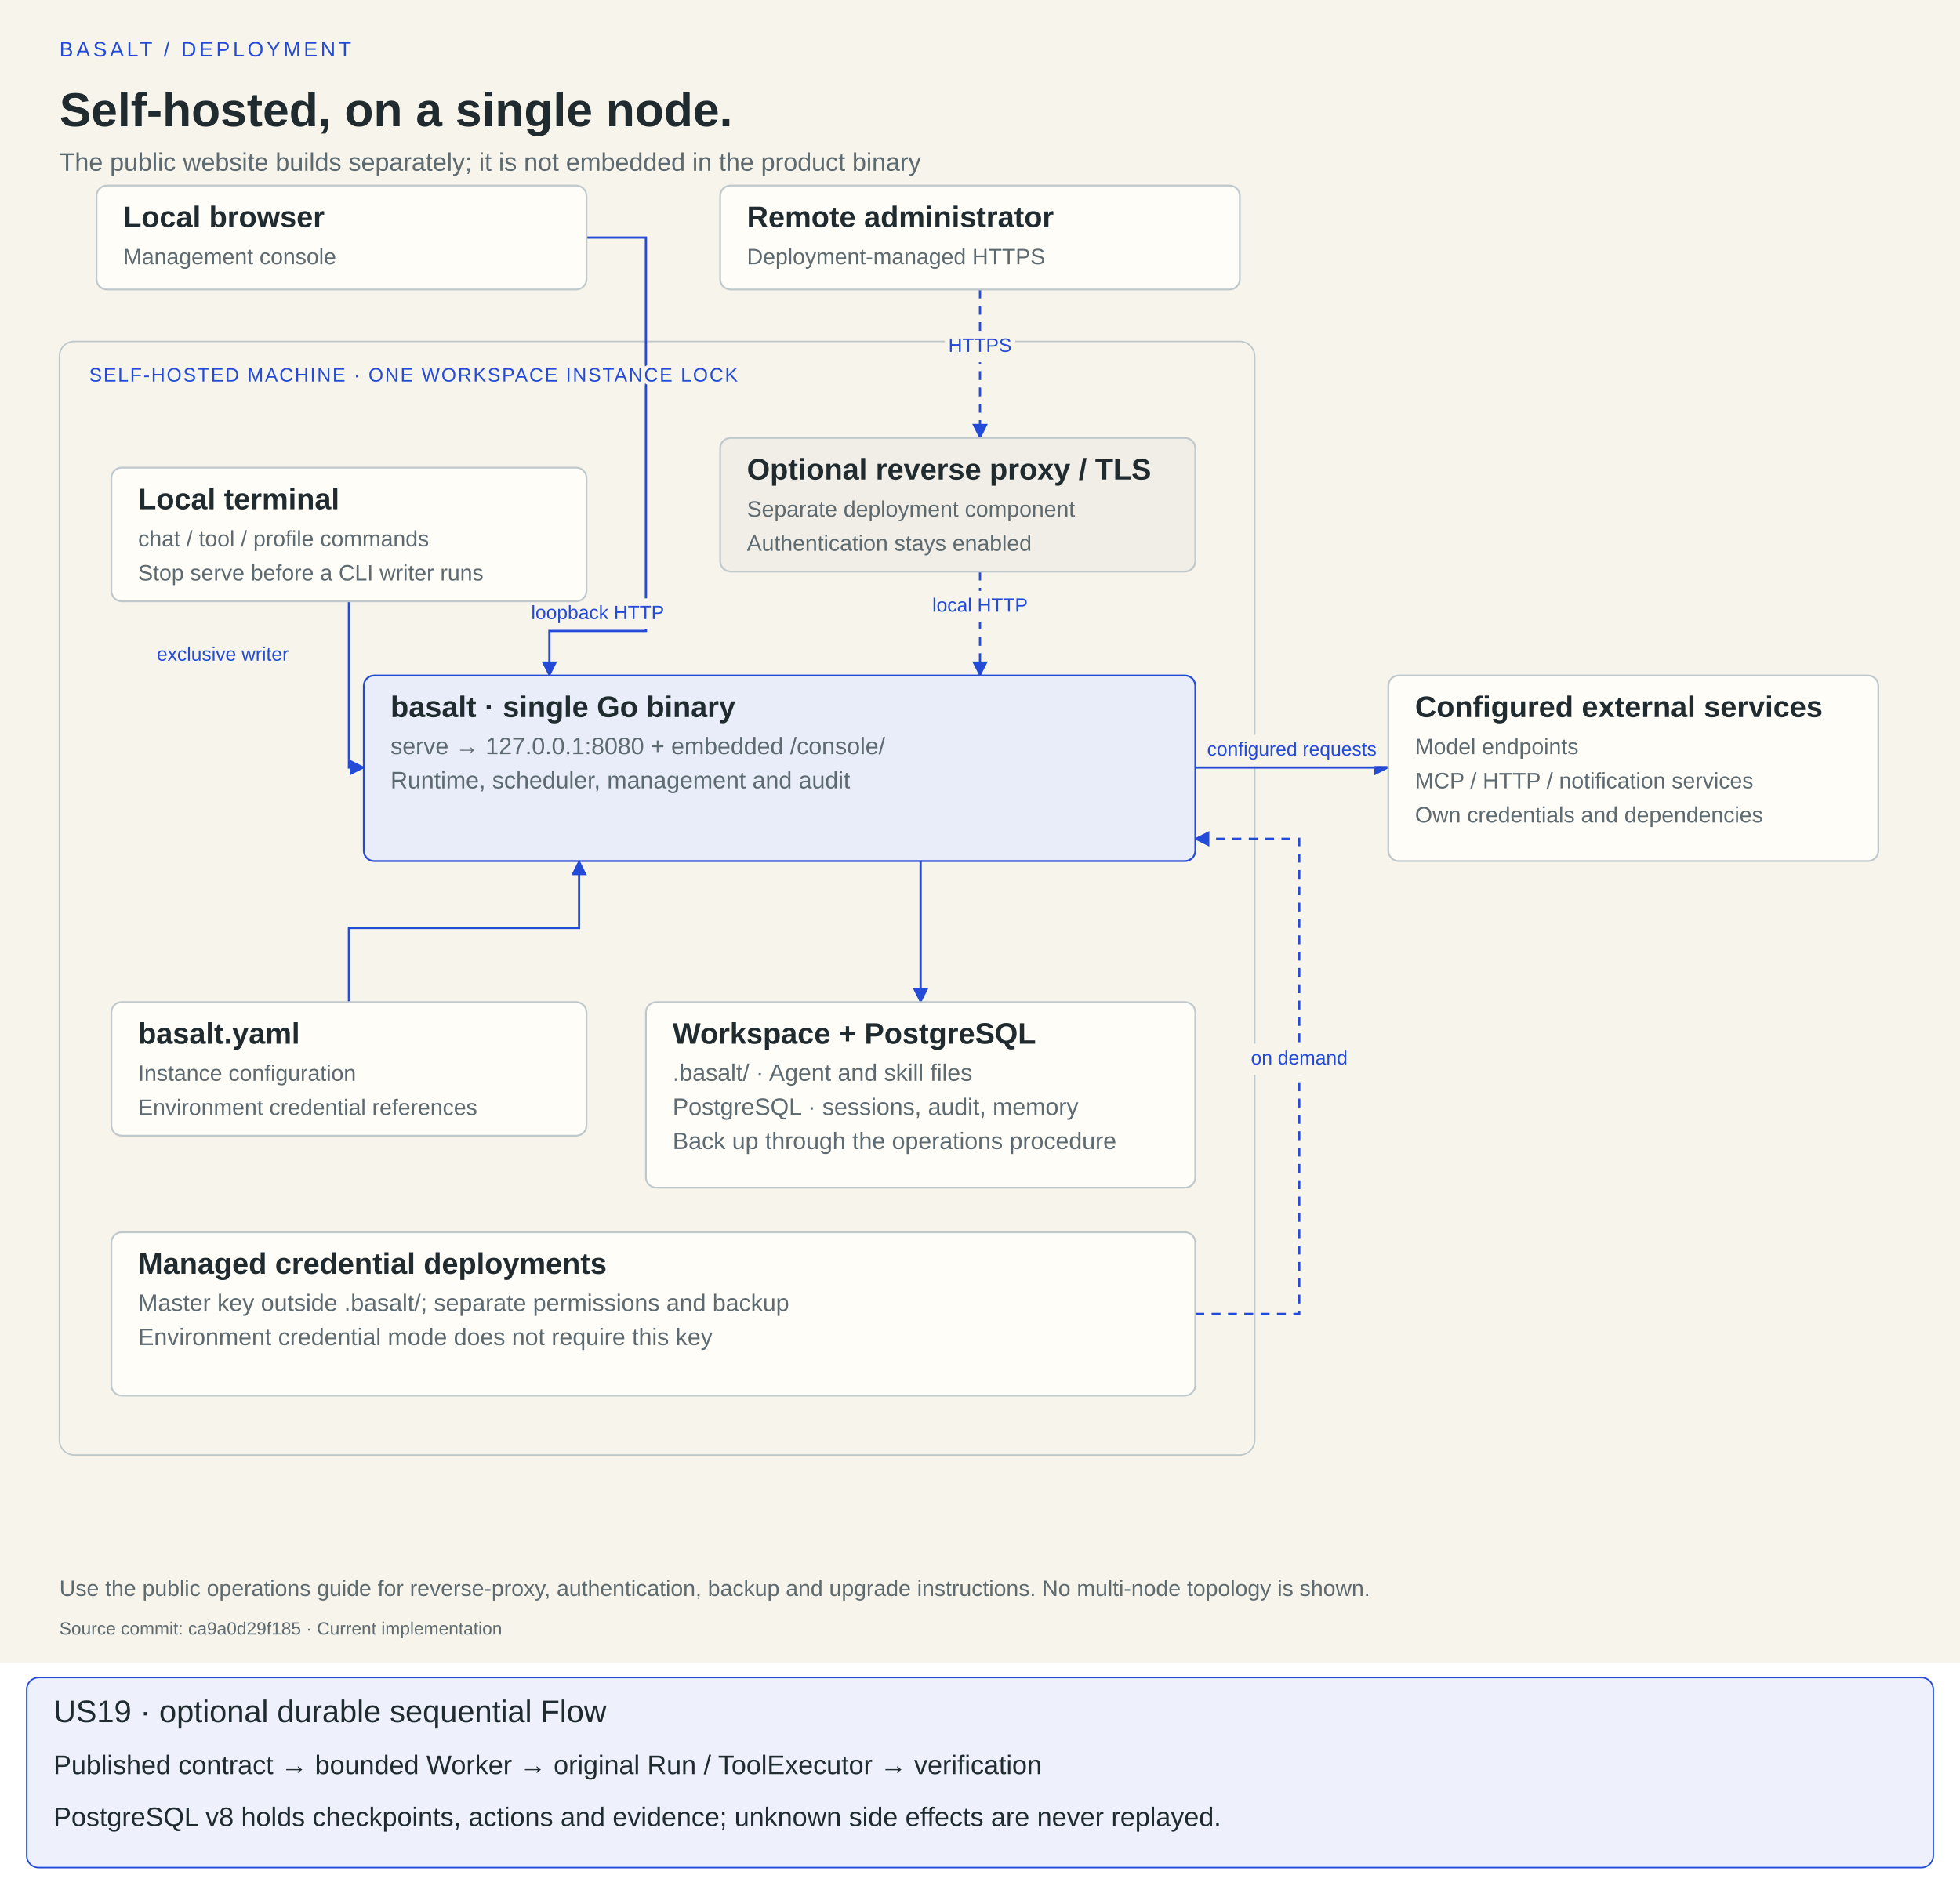
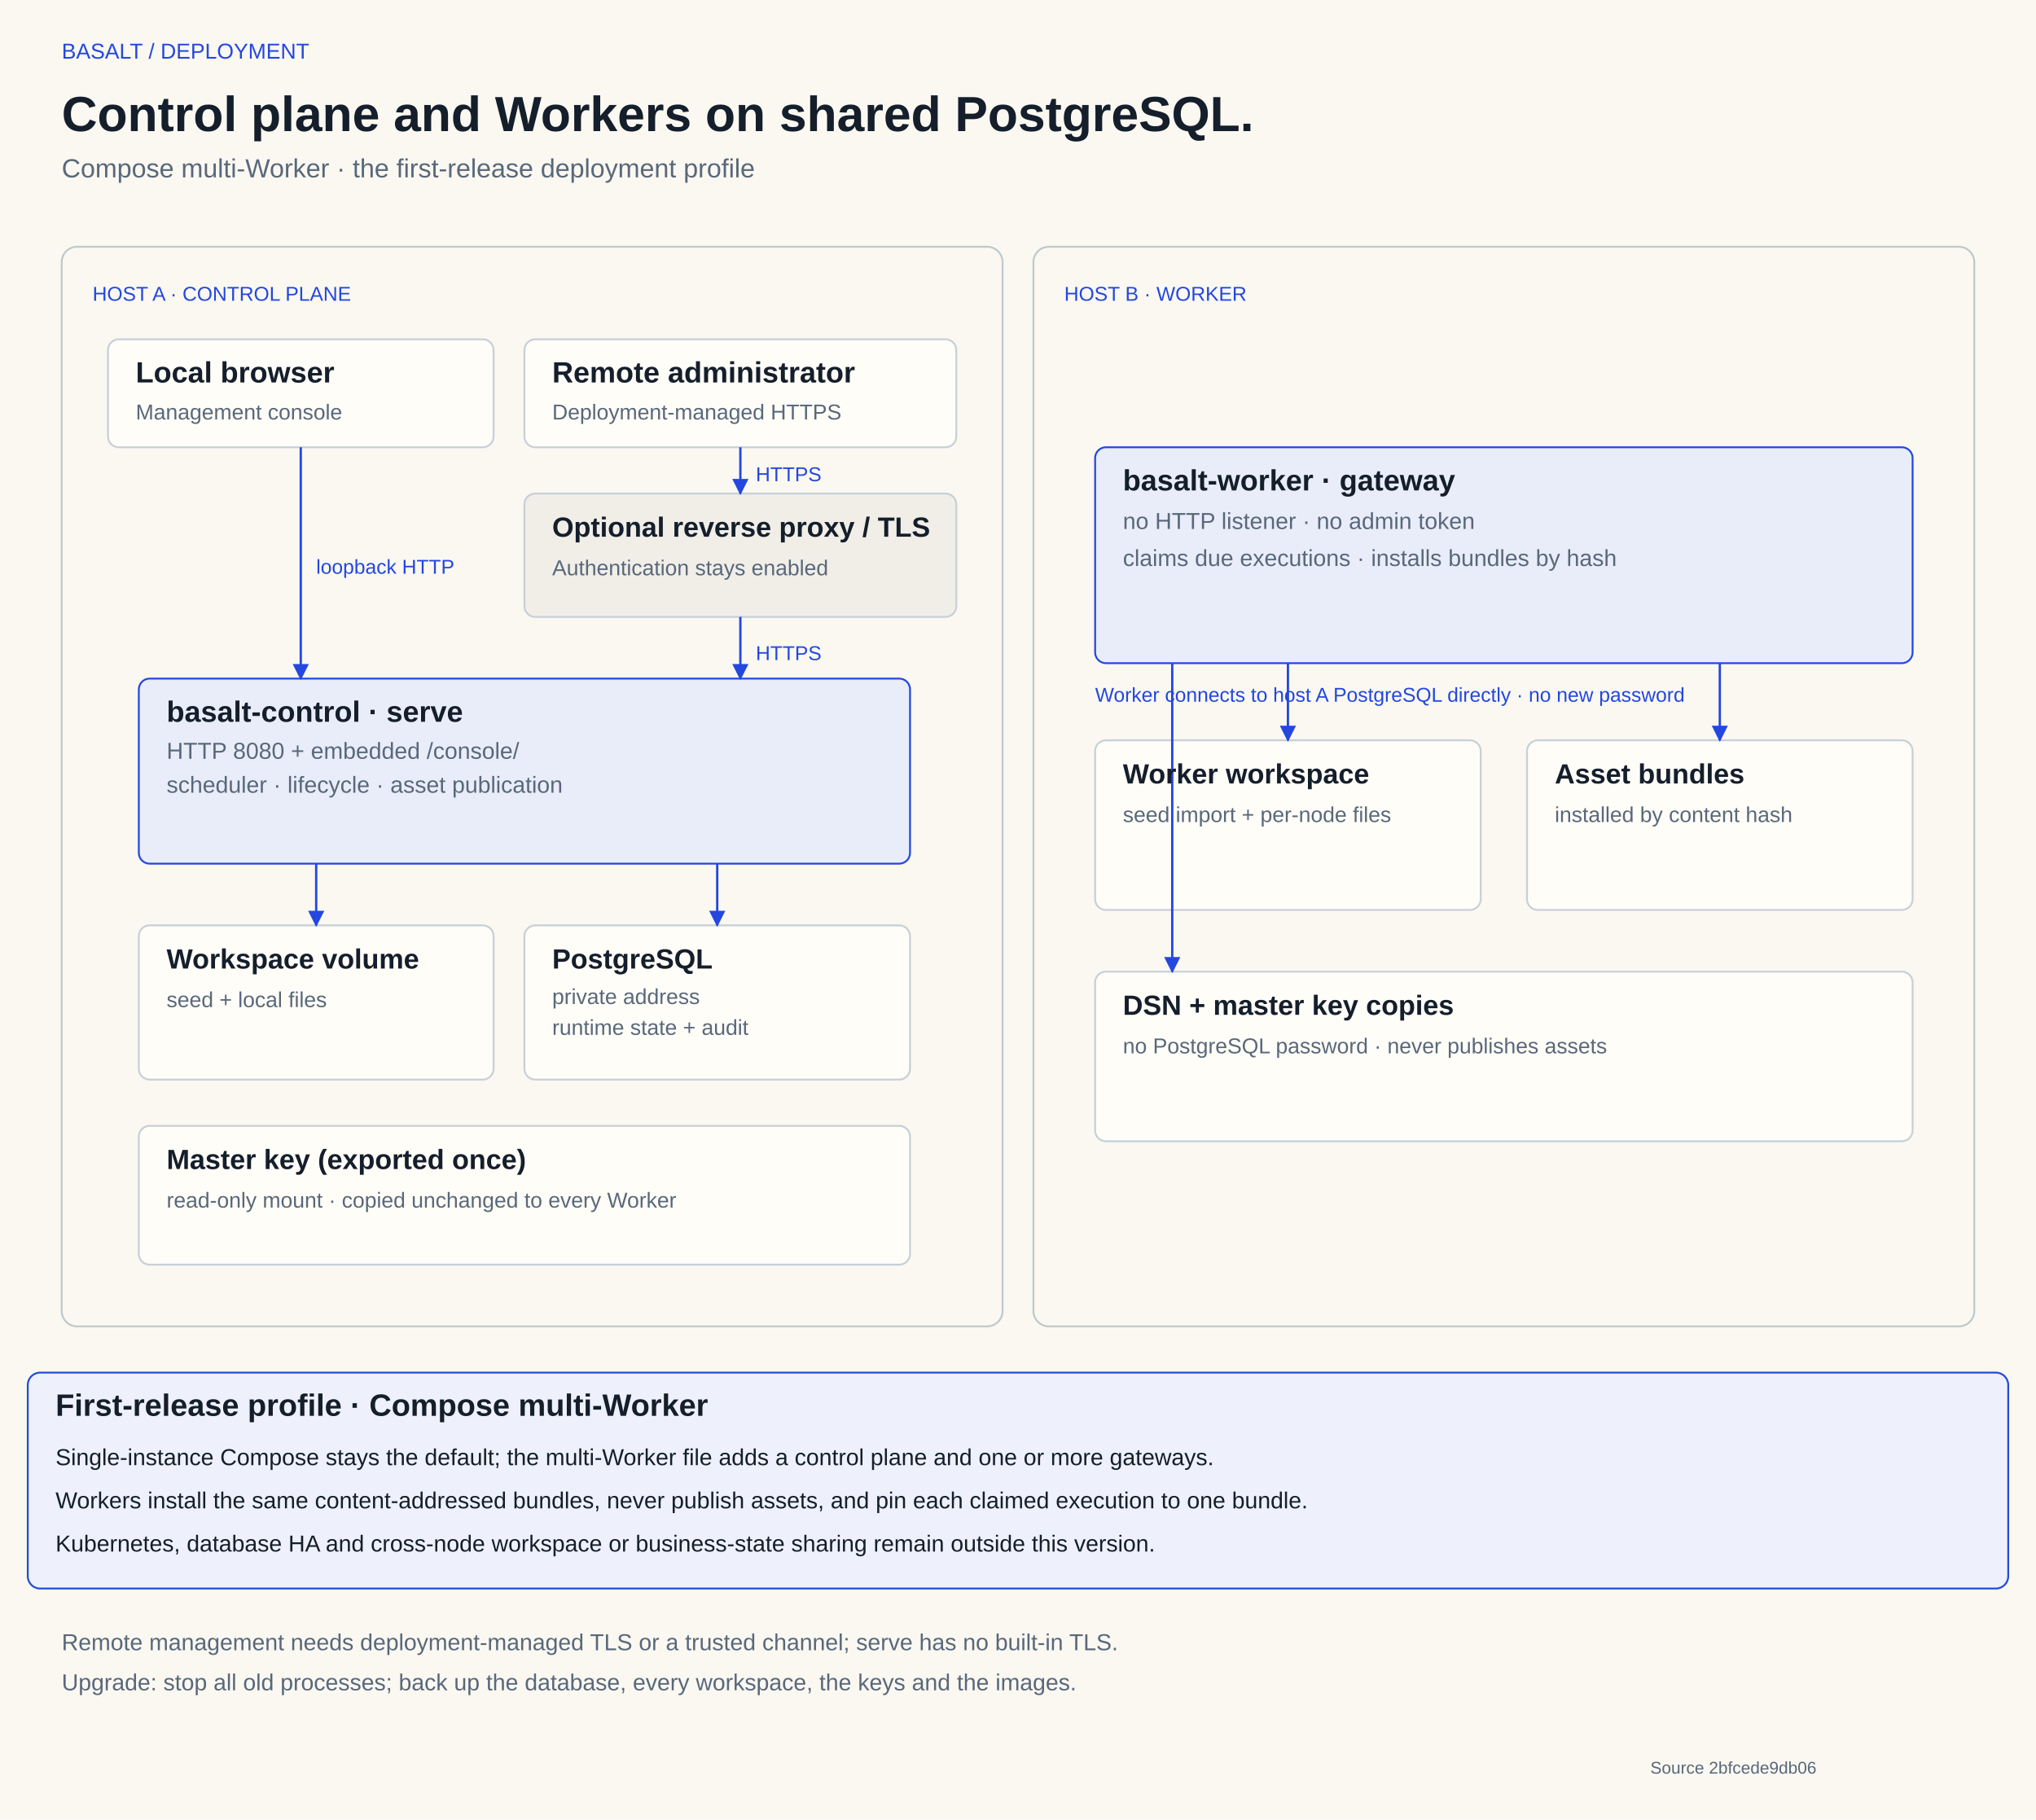
- <svg xmlns="http://www.w3.org/2000/svg" width="1320" height="1270" viewBox="0 0 1320 1270" role="img" aria-labelledby="diagram-title diagram-desc" data-diagram-id="deployment" data-source-commit="ca9a0d29f185a548b14b595e6068c52df1c3cdf4" data-working-tree-feature="US19">
+ <svg xmlns="http://www.w3.org/2000/svg" width="1320" height="1180" viewBox="0 0 1320 1180" role="img" aria-labelledby="diagram-title diagram-desc" data-diagram-id="deployment" data-source-commit="2bfcede9db06baf7cec27f1adb825a8e1ffb3969" data-working-tree-feature="US25C">
  <defs>
    <marker id="arrow" viewBox="0 0 10 10" refX="9" refY="5" markerWidth="7" markerHeight="7" orient="auto-start-reverse">
-       <path d="M0 0 L10 5 L0 10 Z" fill="#244bd8" />
+       <path d="M0 0 L10 5 L0 10 Z" fill="#2447df" />
    </marker>
  </defs>
-   <rect width="1320" height="1120" fill="#f7f4eb" />
-   <g font-family="Arial, Microsoft YaHei, sans-serif" fill="#202b30">
-     <text x="40" y="38" font-size="14" letter-spacing="2" fill="#244bd8">BASALT / DEPLOYMENT</text>
-     <text x="40" y="85" font-size="32" font-weight="600">Self-hosted, on a single node.</text>
-     <text x="40" y="115" font-size="17" fill="#5d6a70">The public website builds separately; it is not embedded in the product binary</text>
-     <rect x="40" y="230" width="805" height="750" rx="10" fill="none" stroke="#bfc9cc" />
-     <path d="M395,160 L435,160 L435,425 L370,425 L370,455" fill="none" stroke="#244bd8" stroke-width="1.5" marker-end="url(#arrow)" />
-     <rect x="348.75" y="403" width="107.5" height="21" rx="3" fill="#f7f4eb" />
-     <text x="402.5" y="417" text-anchor="middle" font-size="13" fill="#244bd8">loopback HTTP</text>
-     <path d="M660,195 L660,295" fill="none" stroke="#244bd8" stroke-width="1.5" stroke-dasharray="6 5" marker-end="url(#arrow)" />
-     <rect x="636.25" y="223" width="47.5" height="21" rx="3" fill="#f7f4eb" />
-     <text x="660" y="237" text-anchor="middle" font-size="13" fill="#244bd8">HTTPS</text>
-     <path d="M660,385 L660,455" fill="none" stroke="#244bd8" stroke-width="1.5" stroke-dasharray="6 5" marker-end="url(#arrow)" />
-     <rect x="617.5" y="398" width="85" height="21" rx="3" fill="#f7f4eb" />
-     <text x="660" y="412" text-anchor="middle" font-size="13" fill="#244bd8">local HTTP</text>
-     <path d="M235,405 L235,517 L245,517" fill="none" stroke="#244bd8" stroke-width="1.5" marker-end="url(#arrow)" />
-     <rect x="85" y="431" width="130" height="21" rx="3" fill="#f7f4eb" />
-     <text x="150" y="445" text-anchor="middle" font-size="13" fill="#244bd8">exclusive writer</text>
-     <path d="M235,675 L235,625 L390,625 L390,580" fill="none" stroke="#244bd8" stroke-width="1.5" marker-end="url(#arrow)" />
-     <path d="M620,580 L620,675" fill="none" stroke="#244bd8" stroke-width="1.5" marker-end="url(#arrow)" />
-     <path d="M805,517 L935,517" fill="none" stroke="#244bd8" stroke-width="1.5" marker-end="url(#arrow)" />
-     <rect x="793.75" y="495" width="152.5" height="21" rx="3" fill="#f7f4eb" />
-     <text x="870" y="509" text-anchor="middle" font-size="13" fill="#244bd8">configured requests</text>
-     <path d="M805,885 L875,885 L875,565 L805,565" fill="none" stroke="#244bd8" stroke-width="1.5" stroke-dasharray="6 5" marker-end="url(#arrow)" />
-     <rect x="836.25" y="703" width="77.5" height="21" rx="3" fill="#f7f4eb" />
-     <text x="875" y="717" text-anchor="middle" font-size="13" fill="#244bd8">on demand</text>
-     <text x="60" y="257" font-size="13" letter-spacing="1" fill="#244bd8" stroke="#f7f4eb" stroke-width="5" paint-order="stroke">SELF-HOSTED MACHINE · ONE WORKSPACE INSTANCE LOCK</text>
-     <g data-node-id="browser">
-       <rect x="65" y="125" width="330" height="70" rx="7" fill="#fffdf8" stroke="#bfc9cc" stroke-width="1.2" />
-       <text x="83" y="153" font-size="20" font-weight="600">Local browser</text>
-       <text x="83" y="178" font-size="15" fill="#5d6a70">Management console</text>
-     </g>
-     <g data-node-id="remote">
-       <rect x="485" y="125" width="350" height="70" rx="7" fill="#fffdf8" stroke="#bfc9cc" stroke-width="1.2" />
-       <text x="503" y="153" font-size="20" font-weight="600">Remote administrator</text>
-       <text x="503" y="178" font-size="15" fill="#5d6a70">Deployment-managed HTTPS</text>
-     </g>
-     <g data-node-id="proxy">
-       <rect x="485" y="295" width="320" height="90" rx="7" fill="#f0eee7" stroke="#bfc9cc" stroke-width="1.2" />
-       <text x="503" y="323" font-size="20" font-weight="600">Optional reverse proxy / TLS</text>
-       <text x="503" y="348" font-size="15" fill="#5d6a70">Separate deployment component</text>
-       <text x="503" y="371" font-size="15" fill="#5d6a70">Authentication stays enabled</text>
-     </g>
-     <g data-node-id="binary">
-       <rect x="245" y="455" width="560" height="125" rx="7" fill="#e9edf9" stroke="#244bd8" stroke-width="1.2" />
-       <text x="263" y="483" font-size="20" font-weight="600">basalt · single Go binary</text>
-       <text x="263" y="508" font-size="16" fill="#5d6a70">serve → 127.0.0.1:8080 + embedded /console/</text>
-       <text x="263" y="531" font-size="16" fill="#5d6a70">Runtime, scheduler, management and audit</text>
-     </g>
-     <g data-node-id="cli">
-       <rect x="75" y="315" width="320" height="90" rx="7" fill="#fffdf8" stroke="#bfc9cc" stroke-width="1.2" />
-       <text x="93" y="343" font-size="20" font-weight="600">Local terminal</text>
-       <text x="93" y="368" font-size="15" fill="#5d6a70">chat / tool / profile commands</text>
-       <text x="93" y="391" font-size="15" fill="#5d6a70">Stop serve before a CLI writer runs</text>
-     </g>
-     <g data-node-id="config">
-       <rect x="75" y="675" width="320" height="90" rx="7" fill="#fffdf8" stroke="#bfc9cc" stroke-width="1.2" />
-       <text x="93" y="703" font-size="20" font-weight="600">basalt.yaml</text>
-       <text x="93" y="728" font-size="15" fill="#5d6a70">Instance configuration</text>
-       <text x="93" y="751" font-size="15" fill="#5d6a70">Environment credential references</text>
-     </g>
-     <g data-node-id="data">
-       <rect x="435" y="675" width="370" height="125" rx="7" fill="#fffdf8" stroke="#bfc9cc" stroke-width="1.2" />
-       <text x="453" y="703" font-size="20" font-weight="600">Workspace + PostgreSQL</text>
-       <text x="453" y="728" font-size="16" fill="#5d6a70">.basalt/ · Agent and skill files</text>
-       <text x="453" y="751" font-size="16" fill="#5d6a70">PostgreSQL · sessions, audit, memory</text>
-       <text x="453" y="774" font-size="16" fill="#5d6a70">Back up through the operations procedure</text>
-     </g>
-     <g data-node-id="external">
-       <rect x="935" y="455" width="330" height="125" rx="7" fill="#fffdf8" stroke="#bfc9cc" stroke-width="1.2" />
-       <text x="953" y="483" font-size="20" font-weight="600">Configured external services</text>
-       <text x="953" y="508" font-size="15" fill="#5d6a70">Model endpoints</text>
-       <text x="953" y="531" font-size="15" fill="#5d6a70">MCP / HTTP / notification services</text>
-       <text x="953" y="554" font-size="15" fill="#5d6a70">Own credentials and dependencies</text>
-     </g>
-     <g data-node-id="key">
-       <rect x="75" y="830" width="730" height="110" rx="7" fill="#fffdf8" stroke="#bfc9cc" stroke-width="1.2" />
-       <text x="93" y="858" font-size="20" font-weight="600">Managed credential deployments</text>
-       <text x="93" y="883" font-size="16" fill="#5d6a70">Master key outside .basalt/; separate permissions and backup</text>
-       <text x="93" y="906" font-size="16" fill="#5d6a70">Environment credential mode does not require this key</text>
-     </g>
-     <text x="40" y="1075" font-size="15" fill="#5d6a70">Use the public operations guide for reverse-proxy, authentication, backup and upgrade instructions. No multi-node topology is shown.</text>
-     <text x="40" y="1101" font-size="12" fill="#5d6a70">Source commit: ca9a0d29f185 · Current implementation</text>
-   </g>
-   <g id="us19-flow" font-family="Arial, Microsoft YaHei, sans-serif">
-     <rect x="18" y="1130" width="1284" height="128" rx="8" fill="#eef1fb" stroke="#244bd8" />
-     <text x="36" y="1160" font-size="21" fill="#202b30">US19 · optional durable sequential Flow</text>
-     <text x="36" y="1195" font-size="18" fill="#202b30">Published contract → bounded Worker → original Run / ToolExecutor → verification</text>
-     <text x="36" y="1230" font-size="18" fill="#202b30">PostgreSQL v8 holds checkpoints, actions and evidence; unknown side effects are never replayed.</text>
+   <g font-family="Arial, Microsoft YaHei, sans-serif" fill="#151e2b">
+     <rect width="1320" height="1180" fill="#faf8f1" />
+     <rect x="40" y="160" width="610" height="700" rx="10" fill="none" stroke="#bfc9cc" stroke-width="1.2" />
+     <rect x="670" y="160" width="610" height="700" rx="10" fill="none" stroke="#bfc9cc" stroke-width="1.2" />
+     <rect x="70" y="220" width="250" height="70" rx="7" fill="#fffdf8" stroke="#c8cfd8" stroke-width="1.2" />
+     <rect x="340" y="220" width="280" height="70" rx="7" fill="#fffdf8" stroke="#c8cfd8" stroke-width="1.2" />
+     <rect x="340" y="320" width="280" height="80" rx="7" fill="#f0eee7" stroke="#c8cfd8" stroke-width="1.2" />
+     <rect x="90" y="440" width="500" height="120" rx="7" fill="#e9edf9" stroke="#2447df" stroke-width="1.2" />
+     <rect x="90" y="600" width="230" height="100" rx="7" fill="#fffdf8" stroke="#c8cfd8" stroke-width="1.2" />
+     <rect x="340" y="600" width="250" height="100" rx="7" fill="#fffdf8" stroke="#c8cfd8" stroke-width="1.2" />
+     <rect x="90" y="730" width="500" height="90" rx="7" fill="#fffdf8" stroke="#c8cfd8" stroke-width="1.2" />
+     <rect x="710" y="290" width="530" height="140" rx="7" fill="#e9edf9" stroke="#2447df" stroke-width="1.2" />
+     <rect x="710" y="480" width="250" height="110" rx="7" fill="#fffdf8" stroke="#c8cfd8" stroke-width="1.2" />
+     <rect x="990" y="480" width="250" height="110" rx="7" fill="#fffdf8" stroke="#c8cfd8" stroke-width="1.2" />
+     <rect x="710" y="630" width="530" height="110" rx="7" fill="#fffdf8" stroke="#c8cfd8" stroke-width="1.2" />
+     <rect x="18" y="890" width="1284" height="140" rx="8" fill="#eef1fb" stroke="#244bd8" stroke-width="1.2" />
+     <polyline points="195,290 195,440" fill="none" stroke="#2447df" stroke-width="1.5" marker-end="url(#arrow)" />
+     <polyline points="480,290 480,320" fill="none" stroke="#2447df" stroke-width="1.5" marker-end="url(#arrow)" />
+     <polyline points="480,400 480,440" fill="none" stroke="#2447df" stroke-width="1.5" marker-end="url(#arrow)" />
+     <polyline points="205,560 205,600" fill="none" stroke="#2447df" stroke-width="1.5" marker-end="url(#arrow)" />
+     <polyline points="465,560 465,600" fill="none" stroke="#2447df" stroke-width="1.5" marker-end="url(#arrow)" />
+     <polyline points="835,430 835,480" fill="none" stroke="#2447df" stroke-width="1.5" marker-end="url(#arrow)" />
+     <polyline points="1115,430 1115,480" fill="none" stroke="#2447df" stroke-width="1.5" marker-end="url(#arrow)" />
+     <polyline points="760,430 760,630" fill="none" stroke="#2447df" stroke-width="1.5" marker-end="url(#arrow)" />
+     <text x="40" y="38" font-size="14" fill="#2447df">BASALT / DEPLOYMENT</text>
+     <text x="40" y="85" font-size="32" fill="#151e2b" font-weight="600">Control plane and Workers on shared PostgreSQL.</text>
+     <text x="40" y="115" font-size="17" fill="#59687a">Compose multi-Worker · the first-release deployment profile</text>
+     <text x="60" y="195" font-size="13" fill="#2447df">HOST A · CONTROL PLANE</text>
+     <text x="690" y="195" font-size="13" fill="#2447df">HOST B · WORKER</text>
+     <text x="88" y="248" font-size="19" fill="#151e2b" font-weight="600">Local browser</text>
+     <text x="88" y="272" font-size="14" fill="#59687a">Management console</text>
+     <text x="358" y="248" font-size="19" fill="#151e2b" font-weight="600">Remote administrator</text>
+     <text x="358" y="272" font-size="14" fill="#59687a">Deployment-managed HTTPS</text>
+     <text x="358" y="348" font-size="18" fill="#151e2b" font-weight="600">Optional reverse proxy / TLS</text>
+     <text x="358" y="373" font-size="14" fill="#59687a">Authentication stays enabled</text>
+     <text x="108" y="468" font-size="19" fill="#151e2b" font-weight="600">basalt-control · serve</text>
+     <text x="108" y="492" font-size="15" fill="#59687a">HTTP 8080 + embedded /console/</text>
+     <text x="108" y="514" font-size="15" fill="#59687a">scheduler · lifecycle · asset publication</text>
+     <text x="108" y="628" font-size="18" fill="#151e2b" font-weight="600">Workspace volume</text>
+     <text x="108" y="653" font-size="14" fill="#59687a">seed + local files</text>
+     <text x="358" y="628" font-size="18" fill="#151e2b" font-weight="600">PostgreSQL</text>
+     <text x="358" y="651" font-size="14" fill="#59687a">private address</text>
+     <text x="358" y="671" font-size="14" fill="#59687a">runtime state + audit</text>
+     <text x="108" y="758" font-size="18" fill="#151e2b" font-weight="600">Master key (exported once)</text>
+     <text x="108" y="783" font-size="14" fill="#59687a">read-only mount · copied unchanged to every Worker</text>
+     <text x="728" y="318" font-size="19" fill="#151e2b" font-weight="600">basalt-worker · gateway</text>
+     <text x="728" y="343" font-size="15" fill="#59687a">no HTTP listener · no admin token</text>
+     <text x="728" y="367" font-size="15" fill="#59687a">claims due executions · installs bundles by hash</text>
+     <text x="710" y="455" font-size="13" fill="#2447df">Worker connects to host A PostgreSQL directly · no new password</text>
+     <text x="728" y="508" font-size="18" fill="#151e2b" font-weight="600">Worker workspace</text>
+     <text x="728" y="533" font-size="14" fill="#59687a">seed import + per-node files</text>
+     <text x="1008" y="508" font-size="18" fill="#151e2b" font-weight="600">Asset bundles</text>
+     <text x="1008" y="533" font-size="14" fill="#59687a">installed by content hash</text>
+     <text x="728" y="658" font-size="18" fill="#151e2b" font-weight="600">DSN + master key copies</text>
+     <text x="728" y="683" font-size="14" fill="#59687a">no PostgreSQL password · never publishes assets</text>
+     <text x="205" y="372" font-size="13" fill="#2447df">loopback HTTP</text>
+     <text x="490" y="312" font-size="13" fill="#2447df">HTTPS</text>
+     <text x="490" y="428" font-size="13" fill="#2447df">HTTPS</text>
+     <text x="36" y="918" font-size="20" fill="#151e2b" font-weight="600">First-release profile · Compose multi-Worker</text>
+     <text x="36" y="950" font-size="15" fill="#151e2b">Single-instance Compose stays the default; the multi-Worker file adds a control plane and one or more gateways.</text>
+     <text x="36" y="978" font-size="15" fill="#151e2b">Workers install the same content-addressed bundles, never publish assets, and pin each claimed execution to one bundle.</text>
+     <text x="36" y="1006" font-size="15" fill="#151e2b">Kubernetes, database HA and cross-node workspace or business-state sharing remain outside this version.</text>
+     <text x="40" y="1070" font-size="15" fill="#59687a">Remote management needs deployment-managed TLS or a trusted channel; serve has no built-in TLS.</text>
+     <text x="40" y="1096" font-size="15" fill="#59687a">Upgrade: stop all old processes; back up the database, every workspace, the keys and the images.</text>
+     <text x="1070" y="1150" font-size="11" fill="#59687a">Source 2bfcede9db06</text>
  </g>
</svg>
